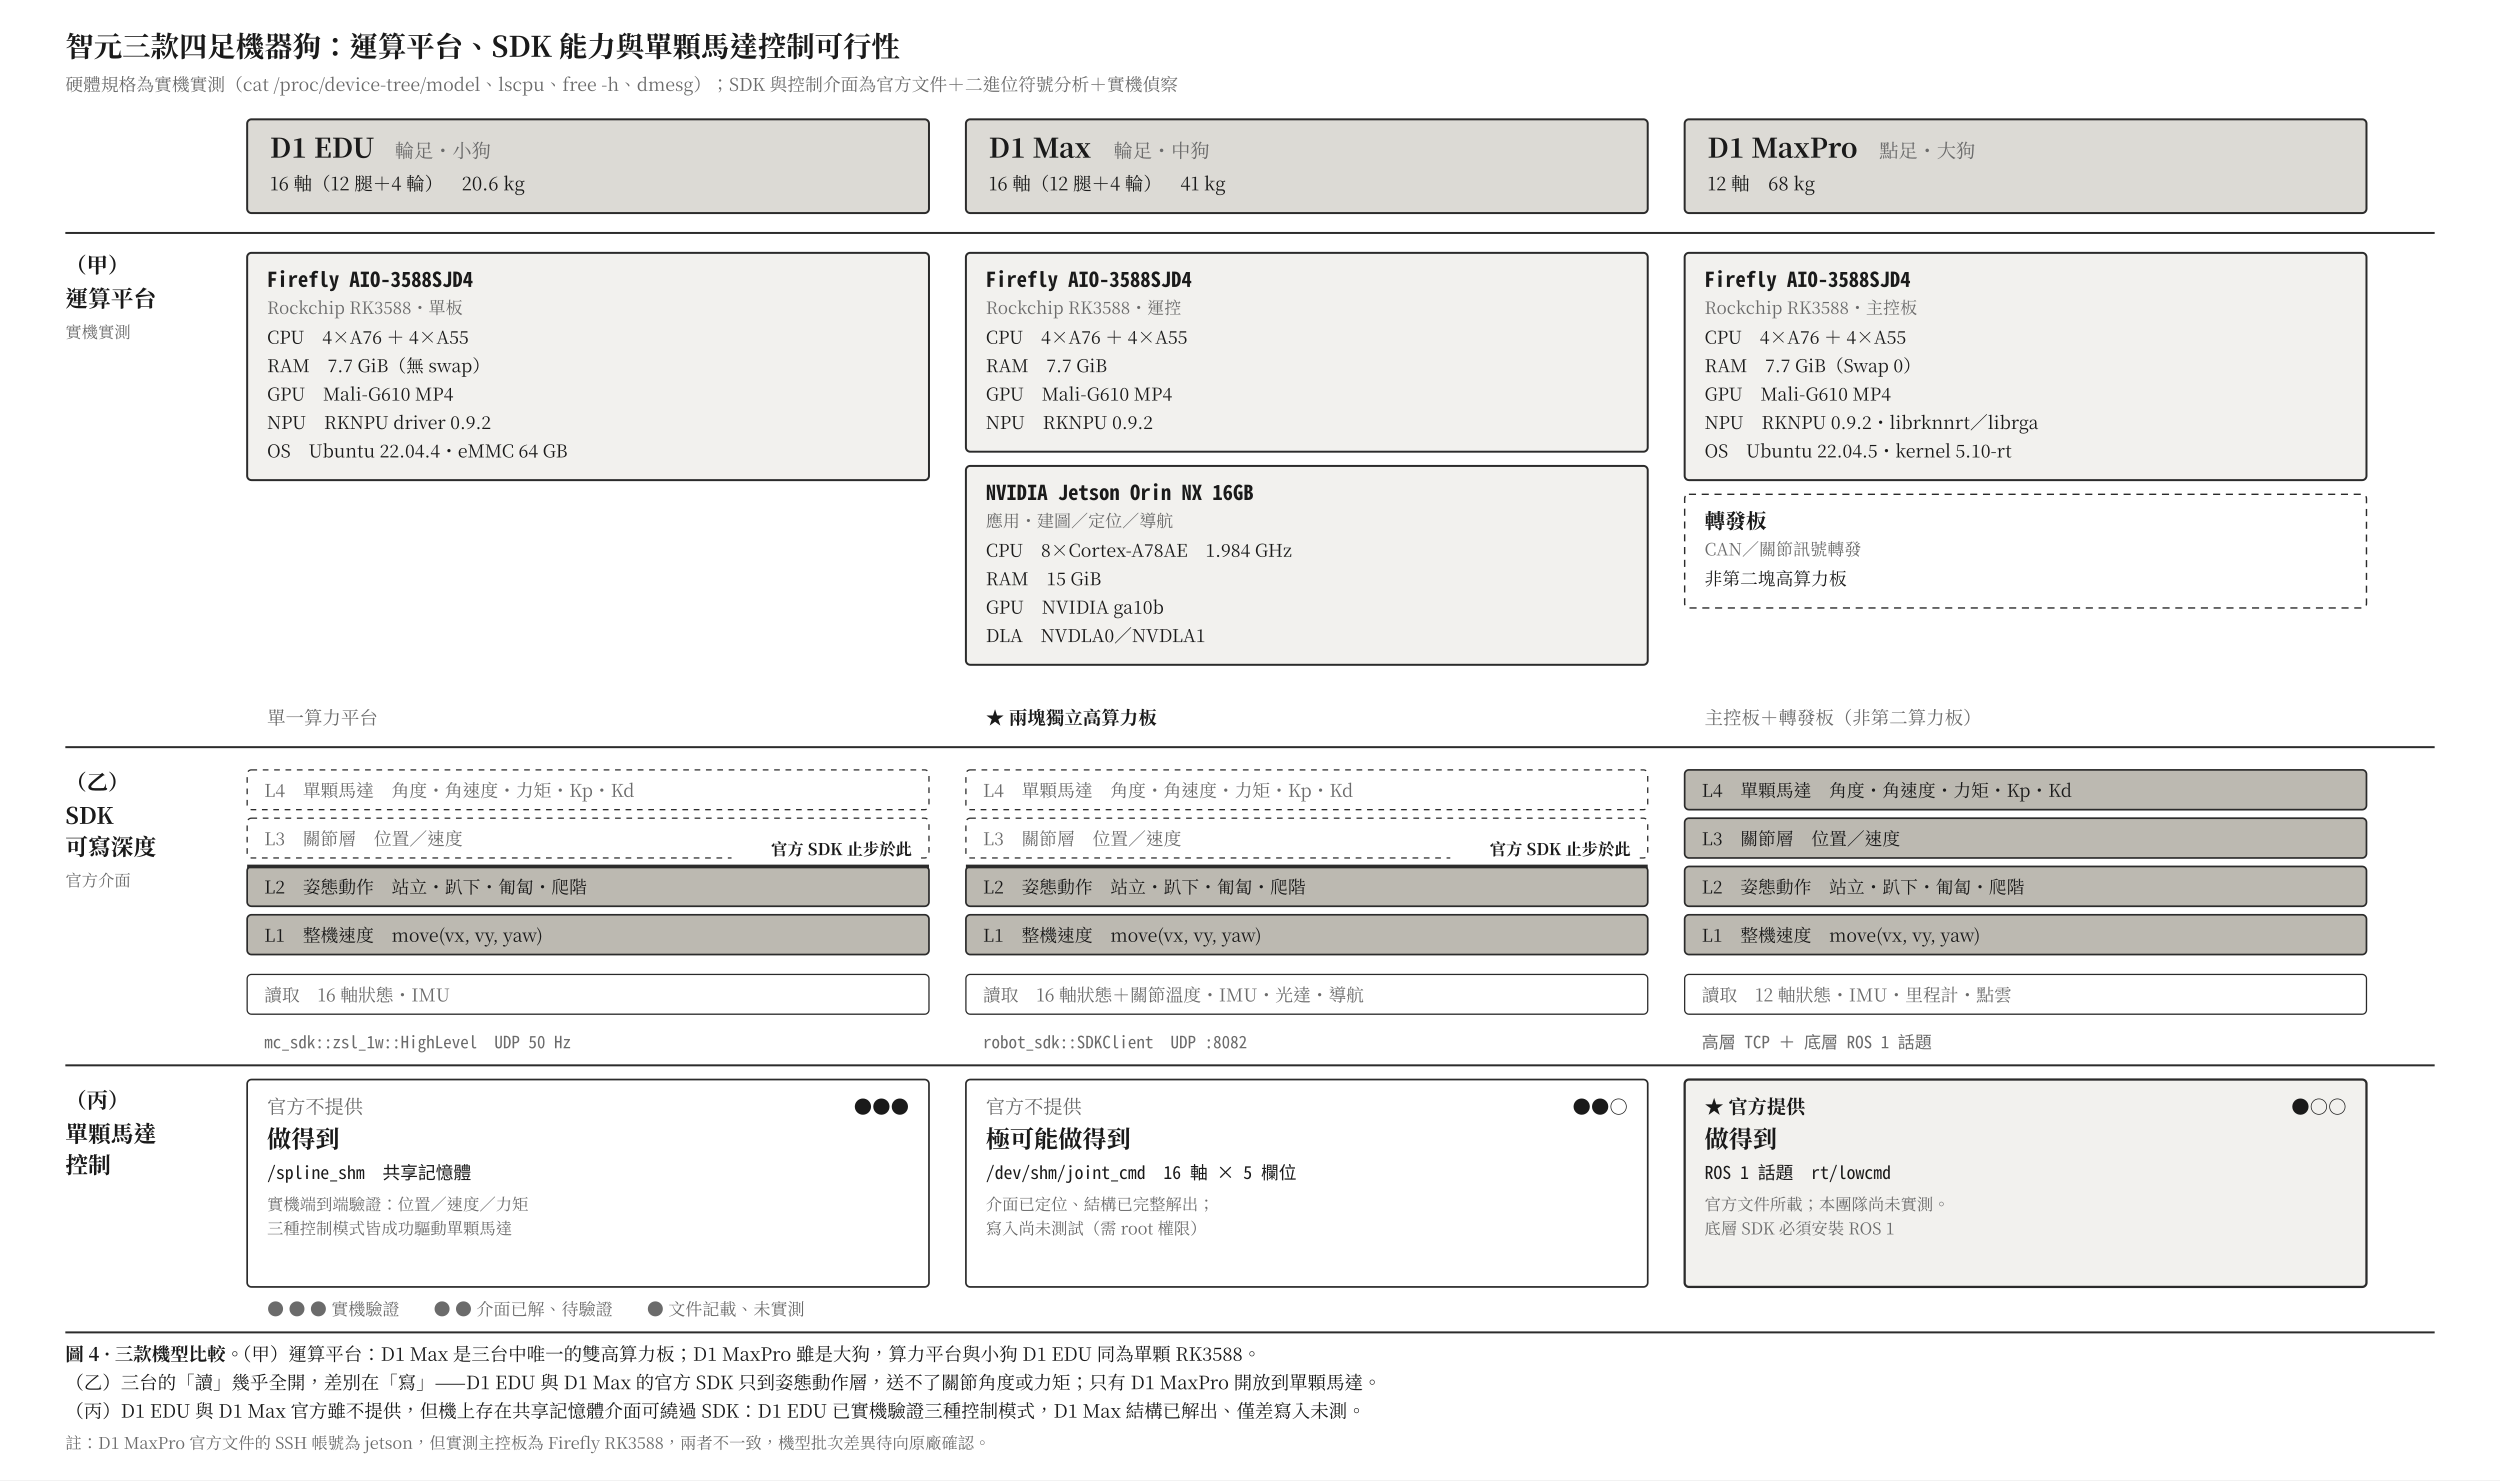
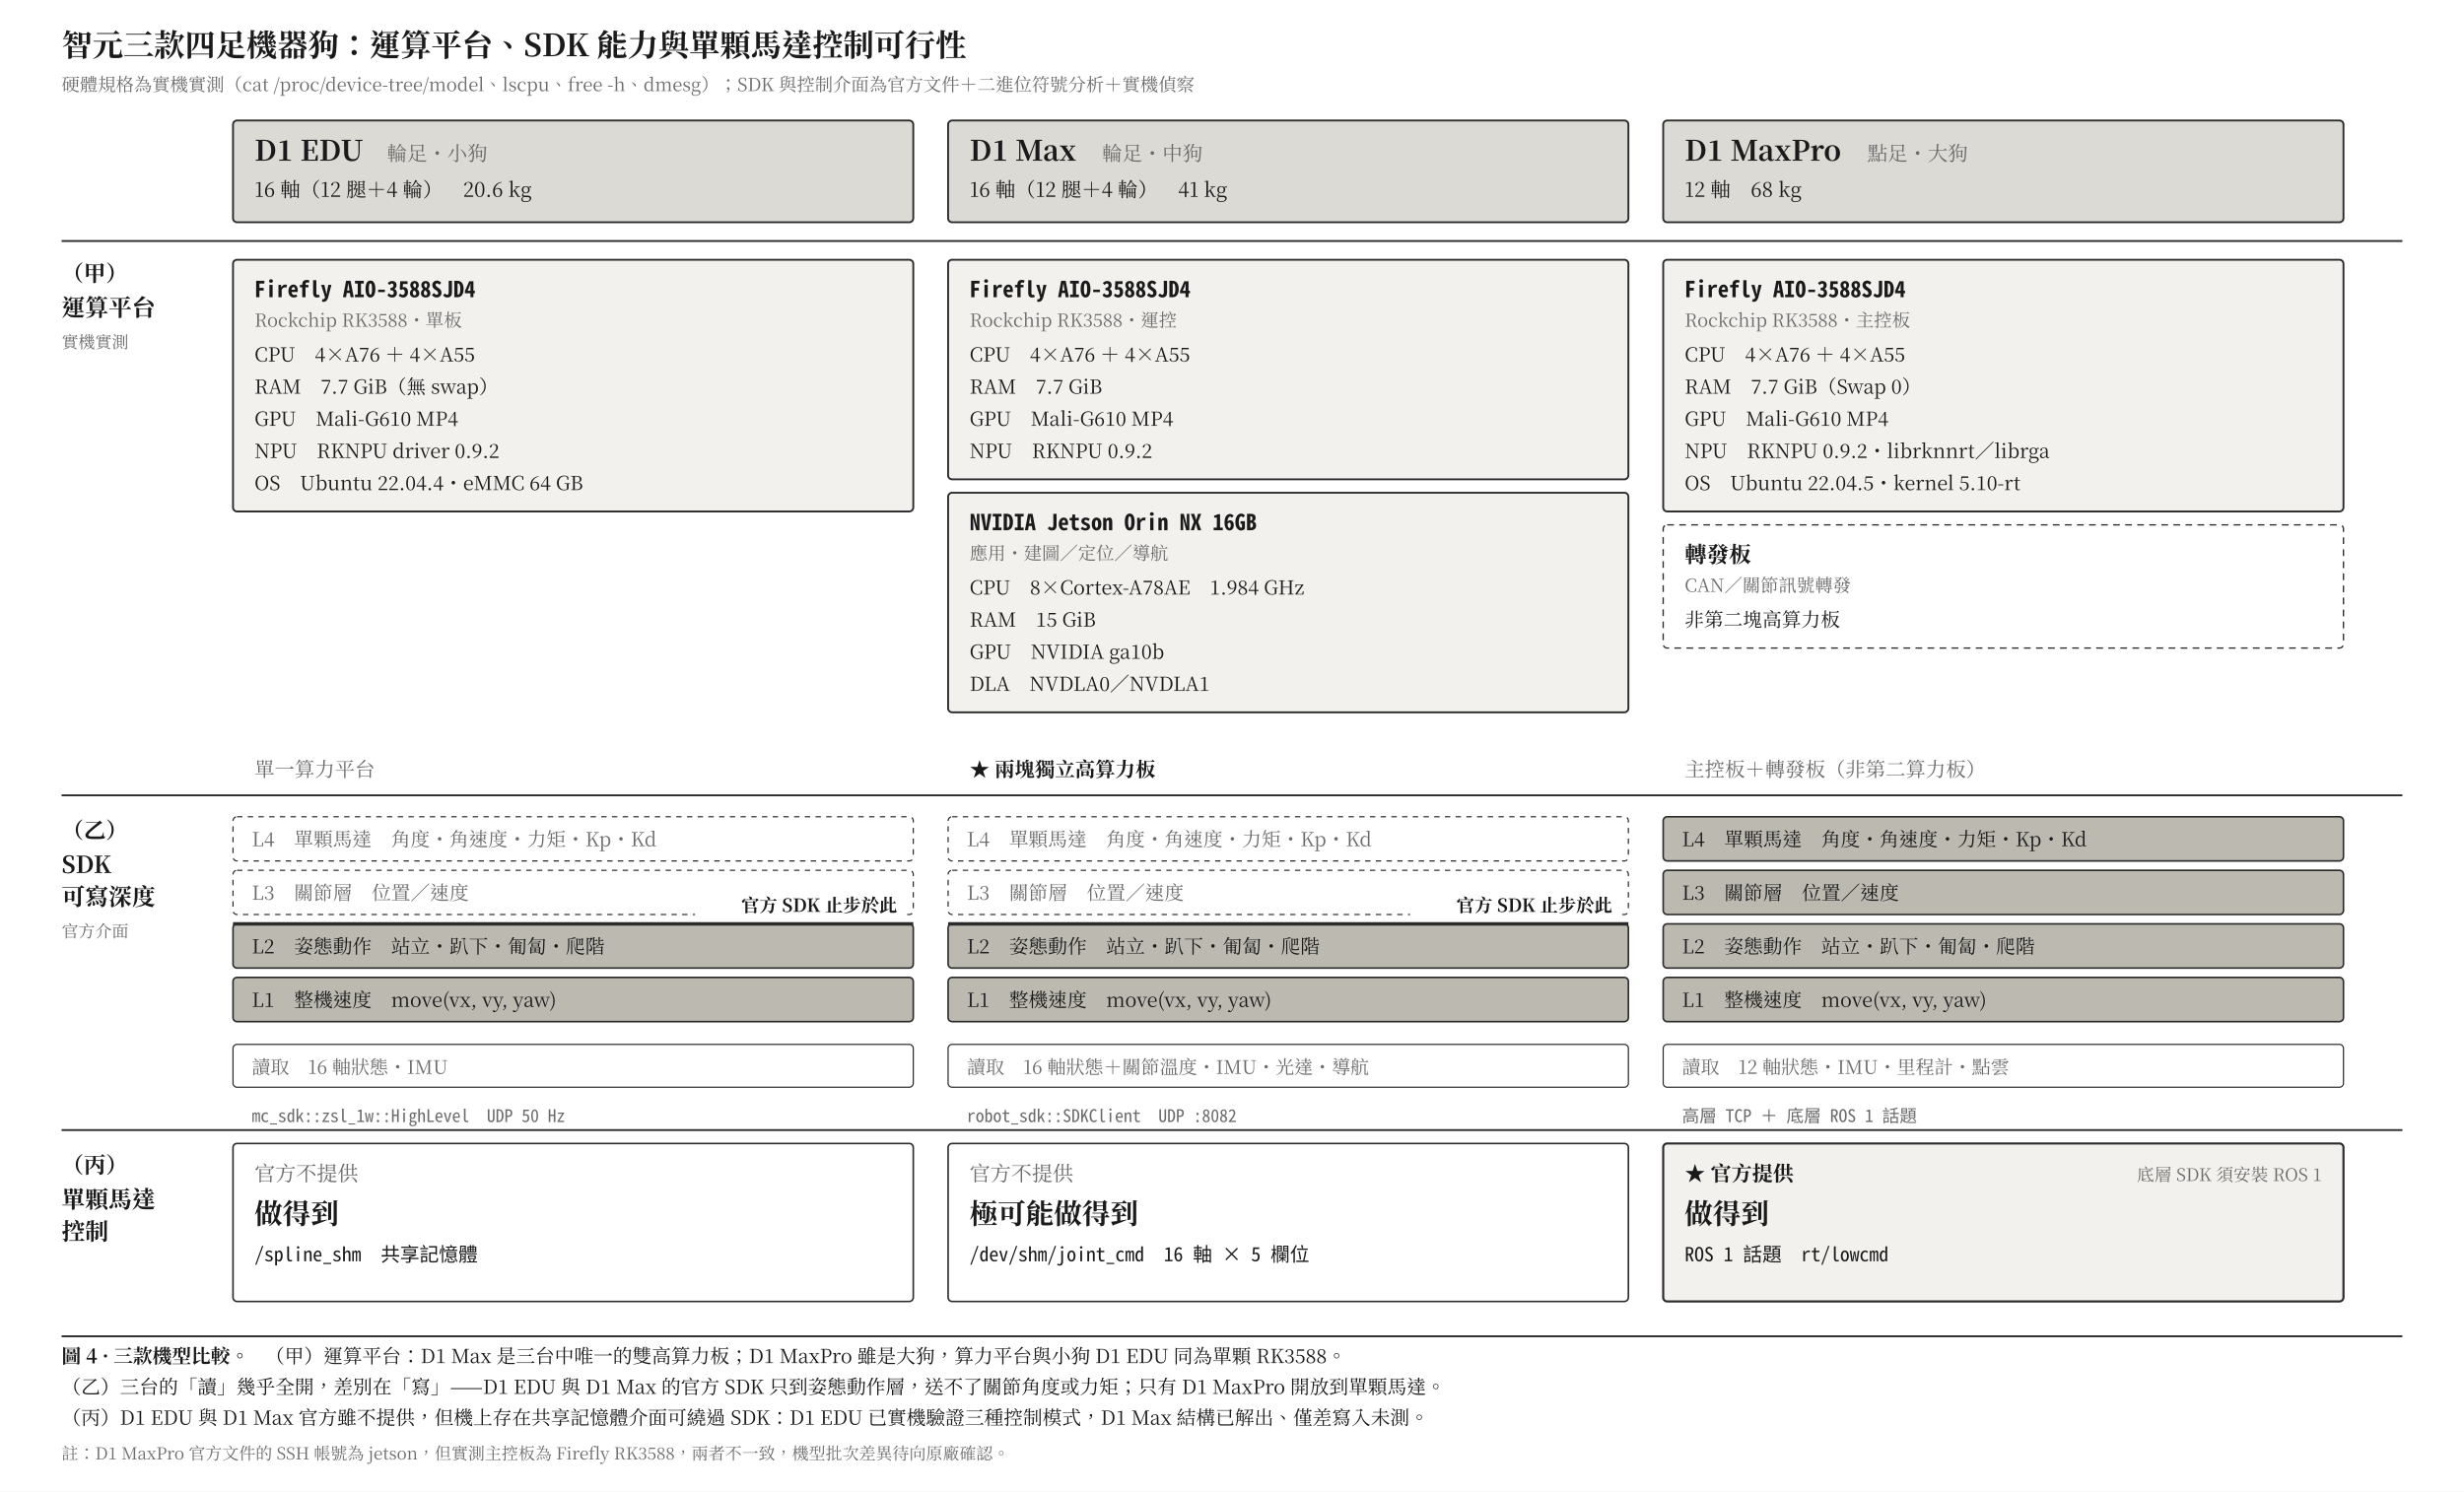
- <svg xmlns="http://www.w3.org/2000/svg" width="1760" height="1042" viewBox="0 0 1760 1042">
-   <rect width="1760" height="1042" fill="#ffffff" />
-   <text x="46" y="40" font-family="Noto Serif CJK TC" font-size="20" font-weight="bold" text-anchor="start" fill="#1a1a1a">智元三款四足機器狗：運算平台、SDK 能力與單顆馬達控制可行性</text>
-   <text x="46" y="64" font-family="Noto Serif CJK TC" font-size="12.5" font-weight="normal" text-anchor="start" fill="#6b6b6b">硬體規格為實機實測（cat /proc/device-tree/model、lscpu、free -h、dmesg）；SDK 與控制介面為官方文件＋二進位符號分析＋實機偵察</text>
-   <rect x="174" y="84" width="480" height="66" rx="3" fill="#dcdad5" stroke="#2b2b2b" stroke-width="1.4" />
-   <text x="190" y="111" font-family="Noto Serif CJK TC" font-size="19" font-weight="bold" text-anchor="start" fill="#1a1a1a">D1 EDU</text>
-   <text x="278" y="111" font-family="Noto Serif CJK TC" font-size="13.5" font-weight="normal" text-anchor="start" fill="#6b6b6b">輪足・小狗</text>
-   <text x="190" y="134" font-family="Noto Serif CJK TC" font-size="13" font-weight="normal" text-anchor="start" fill="#1a1a1a">16 軸（12 腿＋4 輪）　20.6 kg</text>
-   <rect x="680" y="84" width="480" height="66" rx="3" fill="#dcdad5" stroke="#2b2b2b" stroke-width="1.4" />
-   <text x="696" y="111" font-family="Noto Serif CJK TC" font-size="19" font-weight="bold" text-anchor="start" fill="#1a1a1a">D1 Max</text>
-   <text x="784" y="111" font-family="Noto Serif CJK TC" font-size="13.5" font-weight="normal" text-anchor="start" fill="#6b6b6b">輪足・中狗</text>
-   <text x="696" y="134" font-family="Noto Serif CJK TC" font-size="13" font-weight="normal" text-anchor="start" fill="#1a1a1a">16 軸（12 腿＋4 輪）　41 kg</text>
-   <rect x="1186" y="84" width="480" height="66" rx="3" fill="#dcdad5" stroke="#2b2b2b" stroke-width="1.4" />
-   <text x="1202" y="111" font-family="Noto Serif CJK TC" font-size="19" font-weight="bold" text-anchor="start" fill="#1a1a1a">D1 MaxPro</text>
-   <text x="1323" y="111" font-family="Noto Serif CJK TC" font-size="13.5" font-weight="normal" text-anchor="start" fill="#6b6b6b">點足・大狗</text>
-   <text x="1202" y="134" font-family="Noto Serif CJK TC" font-size="13" font-weight="normal" text-anchor="start" fill="#1a1a1a">12 軸　68 kg</text>
-   <text x="46" y="192" font-family="Noto Serif CJK TC" font-size="15" font-weight="bold" text-anchor="start" fill="#1a1a1a">（甲）</text>
-   <text x="46" y="216" font-family="Noto Serif CJK TC" font-size="16" font-weight="bold" text-anchor="start" fill="#1a1a1a">運算平台</text>
-   <text x="46" y="238" font-family="Noto Serif CJK TC" font-size="11.5" font-weight="normal" text-anchor="start" fill="#6b6b6b">實機實測</text>
-   <line x1="46" y1="164" x2="1714" y2="164" stroke="#2b2b2b" stroke-width="1.4" />
-   <rect x="174" y="178" width="480" height="160" rx="3" fill="#f2f1ee" stroke="#2b2b2b" stroke-width="1.4" />
-   <text x="188" y="202" font-family="Noto Sans Mono CJK TC" font-size="14.5" font-weight="bold" text-anchor="start" fill="#1a1a1a">Firefly AIO-3588SJD4</text>
-   <text x="188" y="221" font-family="Noto Serif CJK TC" font-size="12" font-weight="normal" text-anchor="start" fill="#6b6b6b">Rockchip RK3588・單板</text>
-   <text x="188" y="242" font-family="Noto Serif CJK TC" font-size="12.5" font-weight="normal" text-anchor="start" fill="#1a1a1a">CPU　4×A76 ＋ 4×A55</text>
-   <text x="188" y="262" font-family="Noto Serif CJK TC" font-size="12.5" font-weight="normal" text-anchor="start" fill="#1a1a1a">RAM　7.7 GiB（無 swap）</text>
-   <text x="188" y="282" font-family="Noto Serif CJK TC" font-size="12.5" font-weight="normal" text-anchor="start" fill="#1a1a1a">GPU　Mali-G610 MP4</text>
-   <text x="188" y="302" font-family="Noto Serif CJK TC" font-size="12.5" font-weight="normal" text-anchor="start" fill="#1a1a1a">NPU　RKNPU driver 0.9.2</text>
-   <text x="188" y="322" font-family="Noto Serif CJK TC" font-size="12.5" font-weight="normal" text-anchor="start" fill="#1a1a1a">OS　Ubuntu 22.04.4・eMMC 64 GB</text>
-   <text x="188" y="510" font-family="Noto Serif CJK TC" font-size="13" font-weight="normal" text-anchor="start" fill="#6b6b6b">單一算力平台</text>
-   <rect x="680" y="178" width="480" height="140" rx="3" fill="#f2f1ee" stroke="#2b2b2b" stroke-width="1.4" />
-   <text x="694" y="202" font-family="Noto Sans Mono CJK TC" font-size="14.5" font-weight="bold" text-anchor="start" fill="#1a1a1a">Firefly AIO-3588SJD4</text>
-   <text x="694" y="221" font-family="Noto Serif CJK TC" font-size="12" font-weight="normal" text-anchor="start" fill="#6b6b6b">Rockchip RK3588・運控</text>
-   <text x="694" y="242" font-family="Noto Serif CJK TC" font-size="12.5" font-weight="normal" text-anchor="start" fill="#1a1a1a">CPU　4×A76 ＋ 4×A55</text>
-   <text x="694" y="262" font-family="Noto Serif CJK TC" font-size="12.5" font-weight="normal" text-anchor="start" fill="#1a1a1a">RAM　7.7 GiB</text>
-   <text x="694" y="282" font-family="Noto Serif CJK TC" font-size="12.5" font-weight="normal" text-anchor="start" fill="#1a1a1a">GPU　Mali-G610 MP4</text>
-   <text x="694" y="302" font-family="Noto Serif CJK TC" font-size="12.5" font-weight="normal" text-anchor="start" fill="#1a1a1a">NPU　RKNPU 0.9.2</text>
-   <rect x="680" y="328" width="480" height="140" rx="3" fill="#f2f1ee" stroke="#2b2b2b" stroke-width="1.4" />
-   <text x="694" y="352" font-family="Noto Sans Mono CJK TC" font-size="14.5" font-weight="bold" text-anchor="start" fill="#1a1a1a">NVIDIA Jetson Orin NX 16GB</text>
-   <text x="694" y="371" font-family="Noto Serif CJK TC" font-size="12" font-weight="normal" text-anchor="start" fill="#6b6b6b">應用・建圖／定位／導航</text>
-   <text x="694" y="392" font-family="Noto Serif CJK TC" font-size="12.5" font-weight="normal" text-anchor="start" fill="#1a1a1a">CPU　8×Cortex-A78AE　1.984 GHz</text>
-   <text x="694" y="412" font-family="Noto Serif CJK TC" font-size="12.5" font-weight="normal" text-anchor="start" fill="#1a1a1a">RAM　15 GiB</text>
-   <text x="694" y="432" font-family="Noto Serif CJK TC" font-size="12.5" font-weight="normal" text-anchor="start" fill="#1a1a1a">GPU　NVIDIA ga10b</text>
-   <text x="694" y="452" font-family="Noto Serif CJK TC" font-size="12.5" font-weight="normal" text-anchor="start" fill="#1a1a1a">DLA　NVDLA0／NVDLA1</text>
-   <text x="694" y="510" font-family="Noto Serif CJK TC" font-size="13" font-weight="bold" text-anchor="start" fill="#1a1a1a">★ 兩塊獨立高算力板</text>
-   <rect x="1186" y="178" width="480" height="160" rx="3" fill="#f2f1ee" stroke="#2b2b2b" stroke-width="1.4" />
-   <text x="1200" y="202" font-family="Noto Sans Mono CJK TC" font-size="14.5" font-weight="bold" text-anchor="start" fill="#1a1a1a">Firefly AIO-3588SJD4</text>
-   <text x="1200" y="221" font-family="Noto Serif CJK TC" font-size="12" font-weight="normal" text-anchor="start" fill="#6b6b6b">Rockchip RK3588・主控板</text>
-   <text x="1200" y="242" font-family="Noto Serif CJK TC" font-size="12.5" font-weight="normal" text-anchor="start" fill="#1a1a1a">CPU　4×A76 ＋ 4×A55</text>
-   <text x="1200" y="262" font-family="Noto Serif CJK TC" font-size="12.5" font-weight="normal" text-anchor="start" fill="#1a1a1a">RAM　7.7 GiB（Swap 0）</text>
-   <text x="1200" y="282" font-family="Noto Serif CJK TC" font-size="12.5" font-weight="normal" text-anchor="start" fill="#1a1a1a">GPU　Mali-G610 MP4</text>
-   <text x="1200" y="302" font-family="Noto Serif CJK TC" font-size="12.5" font-weight="normal" text-anchor="start" fill="#1a1a1a">NPU　RKNPU 0.9.2・librknnrt／librga</text>
-   <text x="1200" y="322" font-family="Noto Serif CJK TC" font-size="12.5" font-weight="normal" text-anchor="start" fill="#1a1a1a">OS　Ubuntu 22.04.5・kernel 5.10-rt</text>
-   <rect x="1186" y="348" width="480" height="80" rx="3" fill="#ffffff" stroke="#2b2b2b" stroke-width="1.0" stroke-dasharray="5 4" />
-   <text x="1200" y="372" font-family="Noto Serif CJK TC" font-size="14.5" font-weight="bold" text-anchor="start" fill="#1a1a1a">轉發板</text>
-   <text x="1200" y="391" font-family="Noto Serif CJK TC" font-size="12" font-weight="normal" text-anchor="start" fill="#6b6b6b">CAN／關節訊號轉發</text>
-   <text x="1200" y="412" font-family="Noto Serif CJK TC" font-size="12.5" font-weight="normal" text-anchor="start" fill="#1a1a1a">非第二塊高算力板</text>
-   <text x="1200" y="510" font-family="Noto Serif CJK TC" font-size="13" font-weight="normal" text-anchor="start" fill="#6b6b6b">主控板＋轉發板（非第二算力板）</text>
-   <line x1="46" y1="526" x2="1714" y2="526" stroke="#2b2b2b" stroke-width="1.4" />
-   <text x="46" y="556" font-family="Noto Serif CJK TC" font-size="15" font-weight="bold" text-anchor="start" fill="#1a1a1a">（乙）</text>
-   <text x="46" y="580" font-family="Noto Serif CJK TC" font-size="16" font-weight="bold" text-anchor="start" fill="#1a1a1a">SDK</text>
-   <text x="46" y="602" font-family="Noto Serif CJK TC" font-size="16" font-weight="bold" text-anchor="start" fill="#1a1a1a">可寫深度</text>
-   <text x="46" y="624" font-family="Noto Serif CJK TC" font-size="11.5" font-weight="normal" text-anchor="start" fill="#6b6b6b">官方介面</text>
-   <rect x="174" y="542" width="480" height="28" rx="3" fill="#ffffff" stroke="#2b2b2b" stroke-width="0.9" stroke-dasharray="4 4" />
-   <text x="186" y="561" font-family="Noto Serif CJK TC" font-size="12.5" font-weight="normal" text-anchor="start" fill="#6b6b6b">L4　單顆馬達　角度・角速度・力矩・Kp・Kd</text>
-   <rect x="174" y="576" width="480" height="28" rx="3" fill="#ffffff" stroke="#2b2b2b" stroke-width="0.9" stroke-dasharray="4 4" />
-   <text x="186" y="595" font-family="Noto Serif CJK TC" font-size="12.5" font-weight="normal" text-anchor="start" fill="#6b6b6b">L3　關節層　位置／速度</text>
-   <rect x="174" y="610" width="480" height="28" rx="3" fill="#bcb9b1" stroke="#2b2b2b" stroke-width="1.2" />
-   <text x="186" y="629" font-family="Noto Serif CJK TC" font-size="12.5" font-weight="normal" text-anchor="start" fill="#1a1a1a">L2　姿態動作　站立・趴下・匍匐・爬階</text>
-   <rect x="174" y="644" width="480" height="28" rx="3" fill="#bcb9b1" stroke="#2b2b2b" stroke-width="1.2" />
-   <text x="186" y="663" font-family="Noto Serif CJK TC" font-size="12.5" font-weight="normal" text-anchor="start" fill="#1a1a1a">L1　整機速度　move(vx, vy, yaw)</text>
-   <line x1="174" y1="610" x2="654" y2="610" stroke="#2b2b2b" stroke-width="2.6" />
-   <rect x="515" y="588" width="131" height="18" rx="0" fill="#ffffff" stroke="#ffffff" stroke-width="0" />
-   <text x="642" y="602" font-family="Noto Serif CJK TC" font-size="11.5" font-weight="bold" text-anchor="end" fill="#1a1a1a">官方 SDK 止步於此</text>
-   <rect x="680" y="542" width="480" height="28" rx="3" fill="#ffffff" stroke="#2b2b2b" stroke-width="0.9" stroke-dasharray="4 4" />
-   <text x="692" y="561" font-family="Noto Serif CJK TC" font-size="12.5" font-weight="normal" text-anchor="start" fill="#6b6b6b">L4　單顆馬達　角度・角速度・力矩・Kp・Kd</text>
-   <rect x="680" y="576" width="480" height="28" rx="3" fill="#ffffff" stroke="#2b2b2b" stroke-width="0.9" stroke-dasharray="4 4" />
-   <text x="692" y="595" font-family="Noto Serif CJK TC" font-size="12.5" font-weight="normal" text-anchor="start" fill="#6b6b6b">L3　關節層　位置／速度</text>
-   <rect x="680" y="610" width="480" height="28" rx="3" fill="#bcb9b1" stroke="#2b2b2b" stroke-width="1.2" />
-   <text x="692" y="629" font-family="Noto Serif CJK TC" font-size="12.5" font-weight="normal" text-anchor="start" fill="#1a1a1a">L2　姿態動作　站立・趴下・匍匐・爬階</text>
-   <rect x="680" y="644" width="480" height="28" rx="3" fill="#bcb9b1" stroke="#2b2b2b" stroke-width="1.2" />
-   <text x="692" y="663" font-family="Noto Serif CJK TC" font-size="12.5" font-weight="normal" text-anchor="start" fill="#1a1a1a">L1　整機速度　move(vx, vy, yaw)</text>
-   <line x1="680" y1="610" x2="1160" y2="610" stroke="#2b2b2b" stroke-width="2.6" />
-   <rect x="1021" y="588" width="131" height="18" rx="0" fill="#ffffff" stroke="#ffffff" stroke-width="0" />
-   <text x="1148" y="602" font-family="Noto Serif CJK TC" font-size="11.5" font-weight="bold" text-anchor="end" fill="#1a1a1a">官方 SDK 止步於此</text>
-   <rect x="1186" y="542" width="480" height="28" rx="3" fill="#bcb9b1" stroke="#2b2b2b" stroke-width="1.2" />
-   <text x="1198" y="561" font-family="Noto Serif CJK TC" font-size="12.5" font-weight="normal" text-anchor="start" fill="#1a1a1a">L4　單顆馬達　角度・角速度・力矩・Kp・Kd</text>
-   <rect x="1186" y="576" width="480" height="28" rx="3" fill="#bcb9b1" stroke="#2b2b2b" stroke-width="1.2" />
-   <text x="1198" y="595" font-family="Noto Serif CJK TC" font-size="12.5" font-weight="normal" text-anchor="start" fill="#1a1a1a">L3　關節層　位置／速度</text>
-   <rect x="1186" y="610" width="480" height="28" rx="3" fill="#bcb9b1" stroke="#2b2b2b" stroke-width="1.2" />
-   <text x="1198" y="629" font-family="Noto Serif CJK TC" font-size="12.5" font-weight="normal" text-anchor="start" fill="#1a1a1a">L2　姿態動作　站立・趴下・匍匐・爬階</text>
-   <rect x="1186" y="644" width="480" height="28" rx="3" fill="#bcb9b1" stroke="#2b2b2b" stroke-width="1.2" />
-   <text x="1198" y="663" font-family="Noto Serif CJK TC" font-size="12.5" font-weight="normal" text-anchor="start" fill="#1a1a1a">L1　整機速度　move(vx, vy, yaw)</text>
-   <rect x="174" y="686" width="480" height="28" rx="3" fill="#ffffff" stroke="#2b2b2b" stroke-width="0.9" />
-   <text x="186" y="705" font-family="Noto Serif CJK TC" font-size="12.5" font-weight="normal" text-anchor="start" fill="#6b6b6b">讀取　16 軸狀態・IMU</text>
-   <rect x="680" y="686" width="480" height="28" rx="3" fill="#ffffff" stroke="#2b2b2b" stroke-width="0.9" />
-   <text x="692" y="705" font-family="Noto Serif CJK TC" font-size="12.5" font-weight="normal" text-anchor="start" fill="#6b6b6b">讀取　16 軸狀態＋關節溫度・IMU・光達・導航</text>
-   <rect x="1186" y="686" width="480" height="28" rx="3" fill="#ffffff" stroke="#2b2b2b" stroke-width="0.9" />
-   <text x="1198" y="705" font-family="Noto Serif CJK TC" font-size="12.5" font-weight="normal" text-anchor="start" fill="#6b6b6b">讀取　12 軸狀態・IMU・里程計・點雲</text>
-   <text x="186" y="738" font-family="Noto Sans Mono CJK TC" font-size="12" font-weight="normal" text-anchor="start" fill="#6b6b6b">mc_sdk::zsl_1w::HighLevel　UDP 50 Hz</text>
-   <text x="692" y="738" font-family="Noto Sans Mono CJK TC" font-size="12" font-weight="normal" text-anchor="start" fill="#6b6b6b">robot_sdk::SDKClient　UDP :8082</text>
-   <text x="1198" y="738" font-family="Noto Sans Mono CJK TC" font-size="12" font-weight="normal" text-anchor="start" fill="#6b6b6b">高層 TCP ＋ 底層 ROS 1 話題</text>
-   <line x1="46" y1="750" x2="1714" y2="750" stroke="#2b2b2b" stroke-width="1.4" />
-   <text x="46" y="780" font-family="Noto Serif CJK TC" font-size="15" font-weight="bold" text-anchor="start" fill="#1a1a1a">（丙）</text>
-   <text x="46" y="804" font-family="Noto Serif CJK TC" font-size="16" font-weight="bold" text-anchor="start" fill="#1a1a1a">單顆馬達</text>
-   <text x="46" y="826" font-family="Noto Serif CJK TC" font-size="16" font-weight="bold" text-anchor="start" fill="#1a1a1a">控制</text>
-   <rect x="174" y="760" width="480" height="146" rx="3" fill="#ffffff" stroke="#2b2b2b" stroke-width="1.2" />
-   <text x="188" y="784" font-family="Noto Serif CJK TC" font-size="13.5" font-weight="normal" text-anchor="start" fill="#6b6b6b">官方不提供</text>
-   <text x="188" y="808" font-family="Noto Serif CJK TC" font-size="17" font-weight="bold" text-anchor="start" fill="#1a1a1a">做得到</text>
-   <text x="188" y="830" font-family="Noto Sans Mono CJK TC" font-size="12.5" font-weight="normal" text-anchor="start" fill="#1a1a1a">/spline_shm　共享記憶體</text>
-   <text x="188" y="852" font-family="Noto Serif CJK TC" font-size="11.5" font-weight="normal" text-anchor="start" fill="#6b6b6b">實機端到端驗證：位置／速度／力矩</text>
-   <text x="188" y="869" font-family="Noto Serif CJK TC" font-size="11.5" font-weight="normal" text-anchor="start" fill="#6b6b6b">三種控制模式皆成功驅動單顆馬達</text>
-   <text x="640" y="784" font-family="Noto Serif CJK TC" font-size="13" font-weight="normal" text-anchor="end" fill="#1a1a1a">●●●</text>
-   <rect x="680" y="760" width="480" height="146" rx="3" fill="#ffffff" stroke="#2b2b2b" stroke-width="1.2" />
-   <text x="694" y="784" font-family="Noto Serif CJK TC" font-size="13.5" font-weight="normal" text-anchor="start" fill="#6b6b6b">官方不提供</text>
-   <text x="694" y="808" font-family="Noto Serif CJK TC" font-size="17" font-weight="bold" text-anchor="start" fill="#1a1a1a">極可能做得到</text>
-   <text x="694" y="830" font-family="Noto Sans Mono CJK TC" font-size="12.5" font-weight="normal" text-anchor="start" fill="#1a1a1a">/dev/shm/joint_cmd　16 軸 × 5 欄位</text>
-   <text x="694" y="852" font-family="Noto Serif CJK TC" font-size="11.5" font-weight="normal" text-anchor="start" fill="#6b6b6b">介面已定位、結構已完整解出；</text>
-   <text x="694" y="869" font-family="Noto Serif CJK TC" font-size="11.5" font-weight="normal" text-anchor="start" fill="#6b6b6b">寫入尚未測試（需 root 權限）</text>
-   <text x="1146" y="784" font-family="Noto Serif CJK TC" font-size="13" font-weight="normal" text-anchor="end" fill="#1a1a1a">●●○</text>
-   <rect x="1186" y="760" width="480" height="146" rx="3" fill="#f2f1ee" stroke="#2b2b2b" stroke-width="1.6" />
-   <text x="1200" y="784" font-family="Noto Serif CJK TC" font-size="13.5" font-weight="bold" text-anchor="start" fill="#1a1a1a">★ 官方提供</text>
-   <text x="1200" y="808" font-family="Noto Serif CJK TC" font-size="17" font-weight="bold" text-anchor="start" fill="#1a1a1a">做得到</text>
-   <text x="1200" y="830" font-family="Noto Sans Mono CJK TC" font-size="12.5" font-weight="normal" text-anchor="start" fill="#1a1a1a">ROS 1 話題　rt/lowcmd</text>
-   <text x="1200" y="852" font-family="Noto Serif CJK TC" font-size="11.5" font-weight="normal" text-anchor="start" fill="#6b6b6b">官方文件所載；本團隊尚未實測。</text>
-   <text x="1200" y="869" font-family="Noto Serif CJK TC" font-size="11.5" font-weight="normal" text-anchor="start" fill="#6b6b6b">底層 SDK 必須安裝 ROS 1</text>
-   <text x="1652" y="784" font-family="Noto Serif CJK TC" font-size="13" font-weight="normal" text-anchor="end" fill="#1a1a1a">●○○</text>
-   <text x="188" y="926" font-family="Noto Serif CJK TC" font-size="12" font-weight="normal" text-anchor="start" fill="#6b6b6b">● ● ●  實機驗證　　● ●  介面已解、待驗證　　●  文件記載、未實測</text>
-   <line x1="46" y1="938" x2="1714" y2="938" stroke="#2b2b2b" stroke-width="1.4" />
-   <text x="46" y="958" font-family="Noto Serif CJK TC" font-size="13" font-weight="bold" text-anchor="start" fill="#1a1a1a">圖 4 · 三款機型比較。</text>
-   <text x="164" y="958" font-family="Noto Serif CJK TC" font-size="13" font-weight="normal" text-anchor="start" fill="#1a1a1a">（甲）運算平台：D1 Max 是三台中唯一的雙高算力板；D1 MaxPro 雖是大狗，算力平台與小狗 D1 EDU 同為單顆 RK3588。</text>
-   <text x="46" y="978" font-family="Noto Serif CJK TC" font-size="13" font-weight="normal" text-anchor="start" fill="#1a1a1a">（乙）三台的「讀」幾乎全開，差別在「寫」——D1 EDU 與 D1 Max 的官方 SDK 只到姿態動作層，送不了關節角度或力矩；只有 D1 MaxPro 開放到單顆馬達。</text>
-   <text x="46" y="998" font-family="Noto Serif CJK TC" font-size="13" font-weight="normal" text-anchor="start" fill="#1a1a1a">（丙）D1 EDU 與 D1 Max 官方雖不提供，但機上存在共享記憶體介面可繞過 SDK：D1 EDU 已實機驗證三種控制模式，D1 Max 結構已解出、僅差寫入未測。</text>
-   <text x="46" y="1020" font-family="Noto Serif CJK TC" font-size="11.5" font-weight="normal" text-anchor="start" fill="#6b6b6b">註：D1 MaxPro 官方文件的 SSH 帳號為 jetson，但實測主控板為 Firefly RK3588，兩者不一致，機型批次差異待向原廠確認。</text>
+ <svg xmlns="http://www.w3.org/2000/svg" width="1840" height="1114" viewBox="0 0 1840 1114">
+   <rect width="1840" height="1114" fill="#ffffff" />
+   <text x="46" y="42" font-family="Noto Serif CJK TC" font-size="23" font-weight="bold" text-anchor="start" fill="#1a1a1a">智元三款四足機器狗：運算平台、SDK 能力與單顆馬達控制可行性</text>
+   <text x="46" y="68" font-family="Noto Serif CJK TC" font-size="13.5" font-weight="normal" text-anchor="start" fill="#6b6b6b">硬體規格為實機實測（cat /proc/device-tree/model、lscpu、free -h、dmesg）；SDK 與控制介面為官方文件＋二進位符號分析＋實機偵察</text>
+   <rect x="174" y="90" width="508" height="76" rx="3" fill="#dcdad5" stroke="#2b2b2b" stroke-width="1.4" />
+   <text x="190" y="120" font-family="Noto Serif CJK TC" font-size="21" font-weight="bold" text-anchor="start" fill="#1a1a1a">D1 EDU</text>
+   <text x="289.0" y="120" font-family="Noto Serif CJK TC" font-size="15" font-weight="normal" text-anchor="start" fill="#6b6b6b">輪足・小狗</text>
+   <text x="190" y="147" font-family="Noto Serif CJK TC" font-size="15" font-weight="normal" text-anchor="start" fill="#1a1a1a">16 軸（12 腿＋4 輪）　20.6 kg</text>
+   <rect x="708" y="90" width="508" height="76" rx="3" fill="#dcdad5" stroke="#2b2b2b" stroke-width="1.4" />
+   <text x="724" y="120" font-family="Noto Serif CJK TC" font-size="21" font-weight="bold" text-anchor="start" fill="#1a1a1a">D1 Max</text>
+   <text x="823.0" y="120" font-family="Noto Serif CJK TC" font-size="15" font-weight="normal" text-anchor="start" fill="#6b6b6b">輪足・中狗</text>
+   <text x="724" y="147" font-family="Noto Serif CJK TC" font-size="15" font-weight="normal" text-anchor="start" fill="#1a1a1a">16 軸（12 腿＋4 輪）　41 kg</text>
+   <rect x="1242" y="90" width="508" height="76" rx="3" fill="#dcdad5" stroke="#2b2b2b" stroke-width="1.4" />
+   <text x="1258" y="120" font-family="Noto Serif CJK TC" font-size="21" font-weight="bold" text-anchor="start" fill="#1a1a1a">D1 MaxPro</text>
+   <text x="1394.5" y="120" font-family="Noto Serif CJK TC" font-size="15" font-weight="normal" text-anchor="start" fill="#6b6b6b">點足・大狗</text>
+   <text x="1258" y="147" font-family="Noto Serif CJK TC" font-size="15" font-weight="normal" text-anchor="start" fill="#1a1a1a">12 軸　68 kg</text>
+   <text x="46" y="210" font-family="Noto Serif CJK TC" font-size="16.5" font-weight="bold" text-anchor="start" fill="#1a1a1a">（甲）</text>
+   <text x="46" y="236" font-family="Noto Serif CJK TC" font-size="17.5" font-weight="bold" text-anchor="start" fill="#1a1a1a">運算平台</text>
+   <text x="46" y="260" font-family="Noto Serif CJK TC" font-size="12.5" font-weight="normal" text-anchor="start" fill="#6b6b6b">實機實測</text>
+   <line x1="46" y1="180" x2="1794" y2="180" stroke="#2b2b2b" stroke-width="1.4" />
+   <rect x="174" y="194" width="508" height="188" rx="3" fill="#f2f1ee" stroke="#2b2b2b" stroke-width="1.4" />
+   <text x="190" y="222" font-family="Noto Sans Mono CJK TC" font-size="16.5" font-weight="bold" text-anchor="start" fill="#1a1a1a">Firefly AIO-3588SJD4</text>
+   <text x="190" y="244" font-family="Noto Serif CJK TC" font-size="13.5" font-weight="normal" text-anchor="start" fill="#6b6b6b">Rockchip RK3588・單板</text>
+   <text x="190" y="270" font-family="Noto Serif CJK TC" font-size="14.5" font-weight="normal" text-anchor="start" fill="#1a1a1a">CPU　4×A76 ＋ 4×A55</text>
+   <text x="190" y="294" font-family="Noto Serif CJK TC" font-size="14.5" font-weight="normal" text-anchor="start" fill="#1a1a1a">RAM　7.7 GiB（無 swap）</text>
+   <text x="190" y="318" font-family="Noto Serif CJK TC" font-size="14.5" font-weight="normal" text-anchor="start" fill="#1a1a1a">GPU　Mali-G610 MP4</text>
+   <text x="190" y="342" font-family="Noto Serif CJK TC" font-size="14.5" font-weight="normal" text-anchor="start" fill="#1a1a1a">NPU　RKNPU driver 0.9.2</text>
+   <text x="190" y="366" font-family="Noto Serif CJK TC" font-size="14.5" font-weight="normal" text-anchor="start" fill="#1a1a1a">OS　Ubuntu 22.04.4・eMMC 64 GB</text>
+   <text x="190" y="580" font-family="Noto Serif CJK TC" font-size="15" font-weight="normal" text-anchor="start" fill="#6b6b6b">單一算力平台</text>
+   <rect x="708" y="194" width="508" height="164" rx="3" fill="#f2f1ee" stroke="#2b2b2b" stroke-width="1.4" />
+   <text x="724" y="222" font-family="Noto Sans Mono CJK TC" font-size="16.5" font-weight="bold" text-anchor="start" fill="#1a1a1a">Firefly AIO-3588SJD4</text>
+   <text x="724" y="244" font-family="Noto Serif CJK TC" font-size="13.5" font-weight="normal" text-anchor="start" fill="#6b6b6b">Rockchip RK3588・運控</text>
+   <text x="724" y="270" font-family="Noto Serif CJK TC" font-size="14.5" font-weight="normal" text-anchor="start" fill="#1a1a1a">CPU　4×A76 ＋ 4×A55</text>
+   <text x="724" y="294" font-family="Noto Serif CJK TC" font-size="14.5" font-weight="normal" text-anchor="start" fill="#1a1a1a">RAM　7.7 GiB</text>
+   <text x="724" y="318" font-family="Noto Serif CJK TC" font-size="14.5" font-weight="normal" text-anchor="start" fill="#1a1a1a">GPU　Mali-G610 MP4</text>
+   <text x="724" y="342" font-family="Noto Serif CJK TC" font-size="14.5" font-weight="normal" text-anchor="start" fill="#1a1a1a">NPU　RKNPU 0.9.2</text>
+   <rect x="708" y="368" width="508" height="164" rx="3" fill="#f2f1ee" stroke="#2b2b2b" stroke-width="1.4" />
+   <text x="724" y="396" font-family="Noto Sans Mono CJK TC" font-size="16.5" font-weight="bold" text-anchor="start" fill="#1a1a1a">NVIDIA Jetson Orin NX 16GB</text>
+   <text x="724" y="418" font-family="Noto Serif CJK TC" font-size="13.5" font-weight="normal" text-anchor="start" fill="#6b6b6b">應用・建圖／定位／導航</text>
+   <text x="724" y="444" font-family="Noto Serif CJK TC" font-size="14.5" font-weight="normal" text-anchor="start" fill="#1a1a1a">CPU　8×Cortex-A78AE　1.984 GHz</text>
+   <text x="724" y="468" font-family="Noto Serif CJK TC" font-size="14.5" font-weight="normal" text-anchor="start" fill="#1a1a1a">RAM　15 GiB</text>
+   <text x="724" y="492" font-family="Noto Serif CJK TC" font-size="14.5" font-weight="normal" text-anchor="start" fill="#1a1a1a">GPU　NVIDIA ga10b</text>
+   <text x="724" y="516" font-family="Noto Serif CJK TC" font-size="14.5" font-weight="normal" text-anchor="start" fill="#1a1a1a">DLA　NVDLA0／NVDLA1</text>
+   <text x="724" y="580" font-family="Noto Serif CJK TC" font-size="15" font-weight="bold" text-anchor="start" fill="#1a1a1a">★ 兩塊獨立高算力板</text>
+   <rect x="1242" y="194" width="508" height="188" rx="3" fill="#f2f1ee" stroke="#2b2b2b" stroke-width="1.4" />
+   <text x="1258" y="222" font-family="Noto Sans Mono CJK TC" font-size="16.5" font-weight="bold" text-anchor="start" fill="#1a1a1a">Firefly AIO-3588SJD4</text>
+   <text x="1258" y="244" font-family="Noto Serif CJK TC" font-size="13.5" font-weight="normal" text-anchor="start" fill="#6b6b6b">Rockchip RK3588・主控板</text>
+   <text x="1258" y="270" font-family="Noto Serif CJK TC" font-size="14.5" font-weight="normal" text-anchor="start" fill="#1a1a1a">CPU　4×A76 ＋ 4×A55</text>
+   <text x="1258" y="294" font-family="Noto Serif CJK TC" font-size="14.5" font-weight="normal" text-anchor="start" fill="#1a1a1a">RAM　7.7 GiB（Swap 0）</text>
+   <text x="1258" y="318" font-family="Noto Serif CJK TC" font-size="14.5" font-weight="normal" text-anchor="start" fill="#1a1a1a">GPU　Mali-G610 MP4</text>
+   <text x="1258" y="342" font-family="Noto Serif CJK TC" font-size="14.5" font-weight="normal" text-anchor="start" fill="#1a1a1a">NPU　RKNPU 0.9.2・librknnrt／librga</text>
+   <text x="1258" y="366" font-family="Noto Serif CJK TC" font-size="14.5" font-weight="normal" text-anchor="start" fill="#1a1a1a">OS　Ubuntu 22.04.5・kernel 5.10-rt</text>
+   <rect x="1242" y="392" width="508" height="92" rx="3" fill="#ffffff" stroke="#2b2b2b" stroke-width="1.0" stroke-dasharray="5 4" />
+   <text x="1258" y="420" font-family="Noto Serif CJK TC" font-size="16.5" font-weight="bold" text-anchor="start" fill="#1a1a1a">轉發板</text>
+   <text x="1258" y="442" font-family="Noto Serif CJK TC" font-size="13.5" font-weight="normal" text-anchor="start" fill="#6b6b6b">CAN／關節訊號轉發</text>
+   <text x="1258" y="468" font-family="Noto Serif CJK TC" font-size="14.5" font-weight="normal" text-anchor="start" fill="#1a1a1a">非第二塊高算力板</text>
+   <text x="1258" y="580" font-family="Noto Serif CJK TC" font-size="15" font-weight="normal" text-anchor="start" fill="#6b6b6b">主控板＋轉發板（非第二算力板）</text>
+   <line x1="46" y1="594" x2="1794" y2="594" stroke="#2b2b2b" stroke-width="1.4" />
+   <text x="46" y="626" font-family="Noto Serif CJK TC" font-size="16.5" font-weight="bold" text-anchor="start" fill="#1a1a1a">（乙）</text>
+   <text x="46" y="652" font-family="Noto Serif CJK TC" font-size="17.5" font-weight="bold" text-anchor="start" fill="#1a1a1a">SDK</text>
+   <text x="46" y="676" font-family="Noto Serif CJK TC" font-size="17.5" font-weight="bold" text-anchor="start" fill="#1a1a1a">可寫深度</text>
+   <text x="46" y="700" font-family="Noto Serif CJK TC" font-size="12.5" font-weight="normal" text-anchor="start" fill="#6b6b6b">官方介面</text>
+   <rect x="174" y="610" width="508" height="33" rx="3" fill="#ffffff" stroke="#2b2b2b" stroke-width="0.9" stroke-dasharray="4 4" />
+   <text x="188" y="632" font-family="Noto Serif CJK TC" font-size="14.5" font-weight="normal" text-anchor="start" fill="#6b6b6b">L4　單顆馬達　角度・角速度・力矩・Kp・Kd</text>
+   <rect x="174" y="650" width="508" height="33" rx="3" fill="#ffffff" stroke="#2b2b2b" stroke-width="0.9" stroke-dasharray="4 4" />
+   <text x="188" y="672" font-family="Noto Serif CJK TC" font-size="14.5" font-weight="normal" text-anchor="start" fill="#6b6b6b">L3　關節層　位置／速度</text>
+   <rect x="174" y="690" width="508" height="33" rx="3" fill="#bcb9b1" stroke="#2b2b2b" stroke-width="1.2" />
+   <text x="188" y="712" font-family="Noto Serif CJK TC" font-size="14.5" font-weight="normal" text-anchor="start" fill="#1a1a1a">L2　姿態動作　站立・趴下・匍匐・爬階</text>
+   <rect x="174" y="730" width="508" height="33" rx="3" fill="#bcb9b1" stroke="#2b2b2b" stroke-width="1.2" />
+   <text x="188" y="752" font-family="Noto Serif CJK TC" font-size="14.5" font-weight="normal" text-anchor="start" fill="#1a1a1a">L1　整機速度　move(vx, vy, yaw)</text>
+   <line x1="174" y1="690" x2="682" y2="690" stroke="#2b2b2b" stroke-width="2.6" />
+   <rect x="519" y="665" width="155" height="21" rx="0" fill="#ffffff" stroke="#ffffff" stroke-width="0" />
+   <text x="670" y="681" font-family="Noto Serif CJK TC" font-size="13.5" font-weight="bold" text-anchor="end" fill="#1a1a1a">官方 SDK 止步於此</text>
+   <rect x="708" y="610" width="508" height="33" rx="3" fill="#ffffff" stroke="#2b2b2b" stroke-width="0.9" stroke-dasharray="4 4" />
+   <text x="722" y="632" font-family="Noto Serif CJK TC" font-size="14.5" font-weight="normal" text-anchor="start" fill="#6b6b6b">L4　單顆馬達　角度・角速度・力矩・Kp・Kd</text>
+   <rect x="708" y="650" width="508" height="33" rx="3" fill="#ffffff" stroke="#2b2b2b" stroke-width="0.9" stroke-dasharray="4 4" />
+   <text x="722" y="672" font-family="Noto Serif CJK TC" font-size="14.5" font-weight="normal" text-anchor="start" fill="#6b6b6b">L3　關節層　位置／速度</text>
+   <rect x="708" y="690" width="508" height="33" rx="3" fill="#bcb9b1" stroke="#2b2b2b" stroke-width="1.2" />
+   <text x="722" y="712" font-family="Noto Serif CJK TC" font-size="14.5" font-weight="normal" text-anchor="start" fill="#1a1a1a">L2　姿態動作　站立・趴下・匍匐・爬階</text>
+   <rect x="708" y="730" width="508" height="33" rx="3" fill="#bcb9b1" stroke="#2b2b2b" stroke-width="1.2" />
+   <text x="722" y="752" font-family="Noto Serif CJK TC" font-size="14.5" font-weight="normal" text-anchor="start" fill="#1a1a1a">L1　整機速度　move(vx, vy, yaw)</text>
+   <line x1="708" y1="690" x2="1216" y2="690" stroke="#2b2b2b" stroke-width="2.6" />
+   <rect x="1053" y="665" width="155" height="21" rx="0" fill="#ffffff" stroke="#ffffff" stroke-width="0" />
+   <text x="1204" y="681" font-family="Noto Serif CJK TC" font-size="13.5" font-weight="bold" text-anchor="end" fill="#1a1a1a">官方 SDK 止步於此</text>
+   <rect x="1242" y="610" width="508" height="33" rx="3" fill="#bcb9b1" stroke="#2b2b2b" stroke-width="1.2" />
+   <text x="1256" y="632" font-family="Noto Serif CJK TC" font-size="14.5" font-weight="normal" text-anchor="start" fill="#1a1a1a">L4　單顆馬達　角度・角速度・力矩・Kp・Kd</text>
+   <rect x="1242" y="650" width="508" height="33" rx="3" fill="#bcb9b1" stroke="#2b2b2b" stroke-width="1.2" />
+   <text x="1256" y="672" font-family="Noto Serif CJK TC" font-size="14.5" font-weight="normal" text-anchor="start" fill="#1a1a1a">L3　關節層　位置／速度</text>
+   <rect x="1242" y="690" width="508" height="33" rx="3" fill="#bcb9b1" stroke="#2b2b2b" stroke-width="1.2" />
+   <text x="1256" y="712" font-family="Noto Serif CJK TC" font-size="14.5" font-weight="normal" text-anchor="start" fill="#1a1a1a">L2　姿態動作　站立・趴下・匍匐・爬階</text>
+   <rect x="1242" y="730" width="508" height="33" rx="3" fill="#bcb9b1" stroke="#2b2b2b" stroke-width="1.2" />
+   <text x="1256" y="752" font-family="Noto Serif CJK TC" font-size="14.5" font-weight="normal" text-anchor="start" fill="#1a1a1a">L1　整機速度　move(vx, vy, yaw)</text>
+   <rect x="174" y="780" width="508" height="32" rx="3" fill="#ffffff" stroke="#2b2b2b" stroke-width="0.9" />
+   <text x="188" y="802" font-family="Noto Serif CJK TC" font-size="14" font-weight="normal" text-anchor="start" fill="#6b6b6b">讀取　16 軸狀態・IMU</text>
+   <rect x="708" y="780" width="508" height="32" rx="3" fill="#ffffff" stroke="#2b2b2b" stroke-width="0.9" />
+   <text x="722" y="802" font-family="Noto Serif CJK TC" font-size="14" font-weight="normal" text-anchor="start" fill="#6b6b6b">讀取　16 軸狀態＋關節溫度・IMU・光達・導航</text>
+   <rect x="1242" y="780" width="508" height="32" rx="3" fill="#ffffff" stroke="#2b2b2b" stroke-width="0.9" />
+   <text x="1256" y="802" font-family="Noto Serif CJK TC" font-size="14" font-weight="normal" text-anchor="start" fill="#6b6b6b">讀取　12 軸狀態・IMU・里程計・點雲</text>
+   <text x="188" y="838" font-family="Noto Sans Mono CJK TC" font-size="13" font-weight="normal" text-anchor="start" fill="#6b6b6b">mc_sdk::zsl_1w::HighLevel　UDP 50 Hz</text>
+   <text x="722" y="838" font-family="Noto Sans Mono CJK TC" font-size="13" font-weight="normal" text-anchor="start" fill="#6b6b6b">robot_sdk::SDKClient　UDP :8082</text>
+   <text x="1256" y="838" font-family="Noto Sans Mono CJK TC" font-size="13" font-weight="normal" text-anchor="start" fill="#6b6b6b">高層 TCP ＋ 底層 ROS 1 話題</text>
+   <line x1="46" y1="844" x2="1794" y2="844" stroke="#2b2b2b" stroke-width="1.4" />
+   <text x="46" y="876" font-family="Noto Serif CJK TC" font-size="16.5" font-weight="bold" text-anchor="start" fill="#1a1a1a">（丙）</text>
+   <text x="46" y="902" font-family="Noto Serif CJK TC" font-size="17.5" font-weight="bold" text-anchor="start" fill="#1a1a1a">單顆馬達</text>
+   <text x="46" y="926" font-family="Noto Serif CJK TC" font-size="17.5" font-weight="bold" text-anchor="start" fill="#1a1a1a">控制</text>
+   <rect x="174" y="854" width="508" height="118" rx="3" fill="#ffffff" stroke="#2b2b2b" stroke-width="1.2" />
+   <text x="190" y="882" font-family="Noto Serif CJK TC" font-size="15.5" font-weight="normal" text-anchor="start" fill="#6b6b6b">官方不提供</text>
+   <text x="190" y="914" font-family="Noto Serif CJK TC" font-size="21" font-weight="bold" text-anchor="start" fill="#1a1a1a">做得到</text>
+   <text x="190" y="942" font-family="Noto Sans Mono CJK TC" font-size="14.5" font-weight="normal" text-anchor="start" fill="#1a1a1a">/spline_shm　共享記憶體</text>
+   <rect x="708" y="854" width="508" height="118" rx="3" fill="#ffffff" stroke="#2b2b2b" stroke-width="1.2" />
+   <text x="724" y="882" font-family="Noto Serif CJK TC" font-size="15.5" font-weight="normal" text-anchor="start" fill="#6b6b6b">官方不提供</text>
+   <text x="724" y="914" font-family="Noto Serif CJK TC" font-size="21" font-weight="bold" text-anchor="start" fill="#1a1a1a">極可能做得到</text>
+   <text x="724" y="942" font-family="Noto Sans Mono CJK TC" font-size="14.5" font-weight="normal" text-anchor="start" fill="#1a1a1a">/dev/shm/joint_cmd　16 軸 × 5 欄位</text>
+   <rect x="1242" y="854" width="508" height="118" rx="3" fill="#f2f1ee" stroke="#2b2b2b" stroke-width="1.6" />
+   <text x="1258" y="882" font-family="Noto Serif CJK TC" font-size="15.5" font-weight="bold" text-anchor="start" fill="#1a1a1a">★ 官方提供</text>
+   <text x="1258" y="914" font-family="Noto Serif CJK TC" font-size="21" font-weight="bold" text-anchor="start" fill="#1a1a1a">做得到</text>
+   <text x="1258" y="942" font-family="Noto Sans Mono CJK TC" font-size="14.5" font-weight="normal" text-anchor="start" fill="#1a1a1a">ROS 1 話題　rt/lowcmd</text>
+   <text x="1734" y="882" font-family="Noto Serif CJK TC" font-size="13" font-weight="normal" text-anchor="end" fill="#6b6b6b">底層 SDK 須安裝 ROS 1</text>
+   <line x1="46" y1="998" x2="1794" y2="998" stroke="#2b2b2b" stroke-width="1.4" />
+   <text x="46" y="1018" font-family="Noto Serif CJK TC" font-size="14.5" font-weight="bold" text-anchor="start" fill="#1a1a1a">圖 4 · 三款機型比較。</text>
+   <text x="198" y="1018" font-family="Noto Serif CJK TC" font-size="14.5" font-weight="normal" text-anchor="start" fill="#1a1a1a">（甲）運算平台：D1 Max 是三台中唯一的雙高算力板；D1 MaxPro 雖是大狗，算力平台與小狗 D1 EDU 同為單顆 RK3588。</text>
+   <text x="46" y="1041" font-family="Noto Serif CJK TC" font-size="14.5" font-weight="normal" text-anchor="start" fill="#1a1a1a">（乙）三台的「讀」幾乎全開，差別在「寫」——D1 EDU 與 D1 Max 的官方 SDK 只到姿態動作層，送不了關節角度或力矩；只有 D1 MaxPro 開放到單顆馬達。</text>
+   <text x="46" y="1064" font-family="Noto Serif CJK TC" font-size="14.5" font-weight="normal" text-anchor="start" fill="#1a1a1a">（丙）D1 EDU 與 D1 Max 官方雖不提供，但機上存在共享記憶體介面可繞過 SDK：D1 EDU 已實機驗證三種控制模式，D1 Max 結構已解出、僅差寫入未測。</text>
+   <text x="46" y="1090" font-family="Noto Serif CJK TC" font-size="12.5" font-weight="normal" text-anchor="start" fill="#6b6b6b">註：D1 MaxPro 官方文件的 SSH 帳號為 jetson，但實測主控板為 Firefly RK3588，兩者不一致，機型批次差異待向原廠確認。</text>
</svg>
